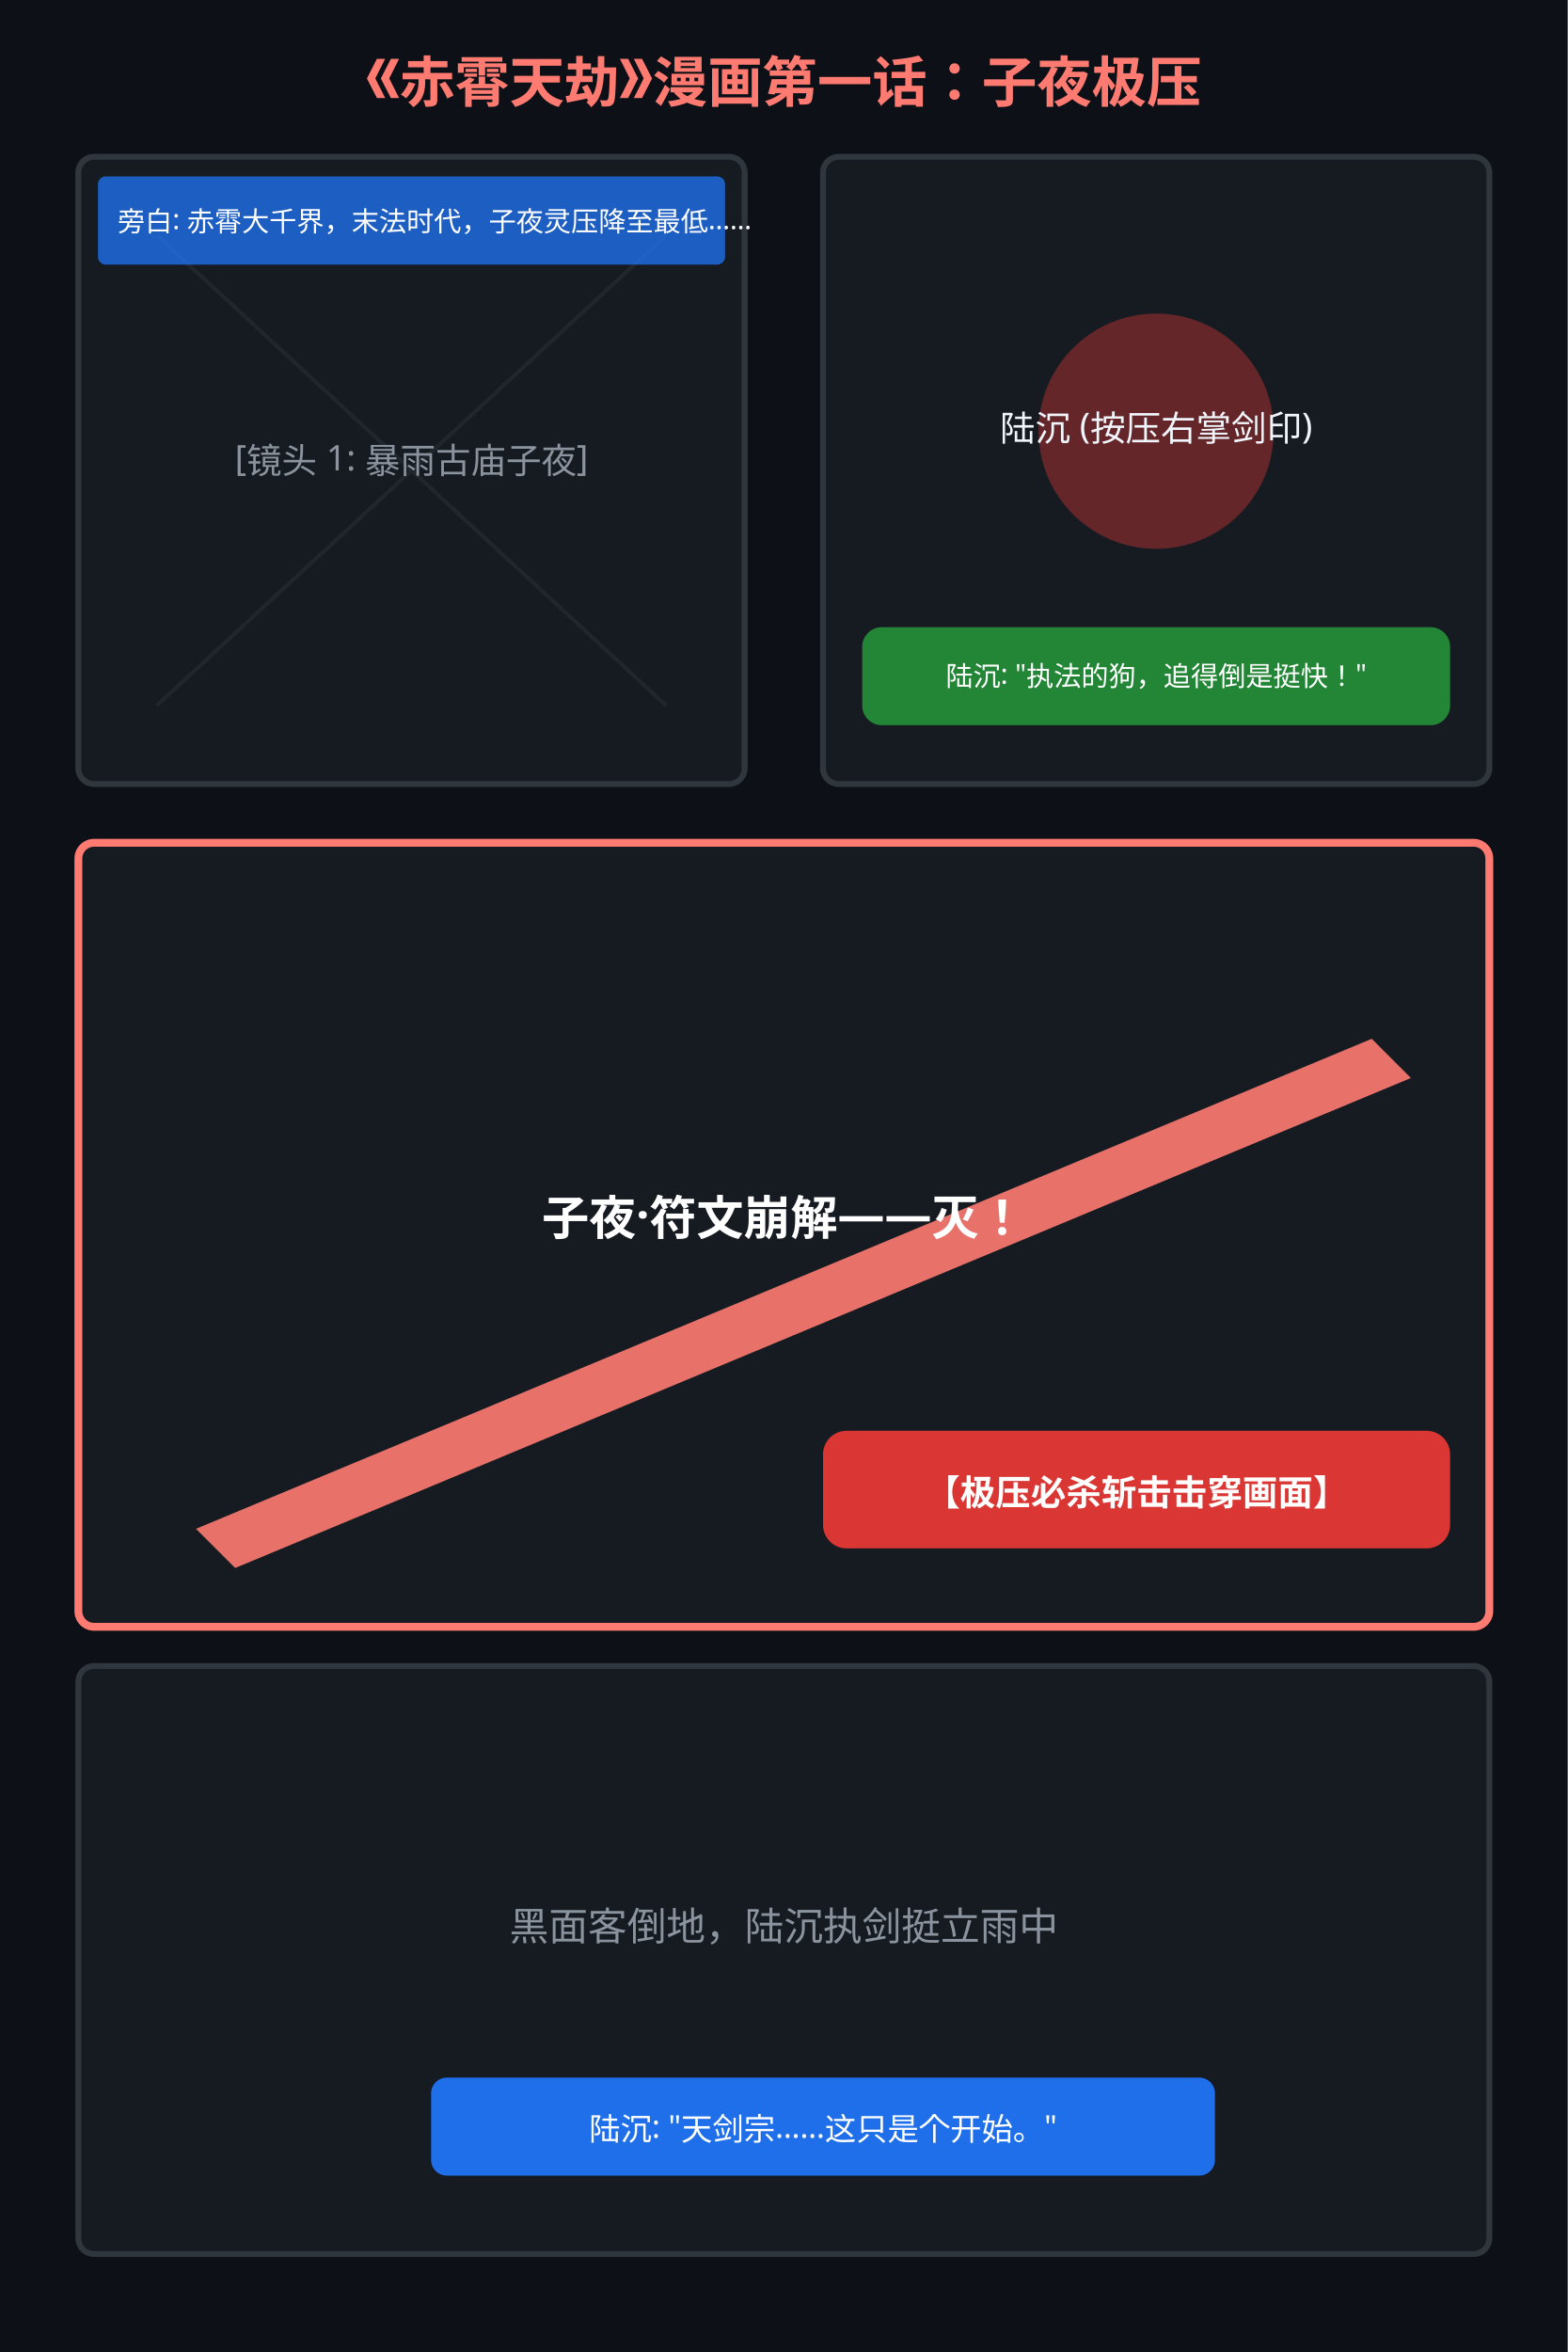
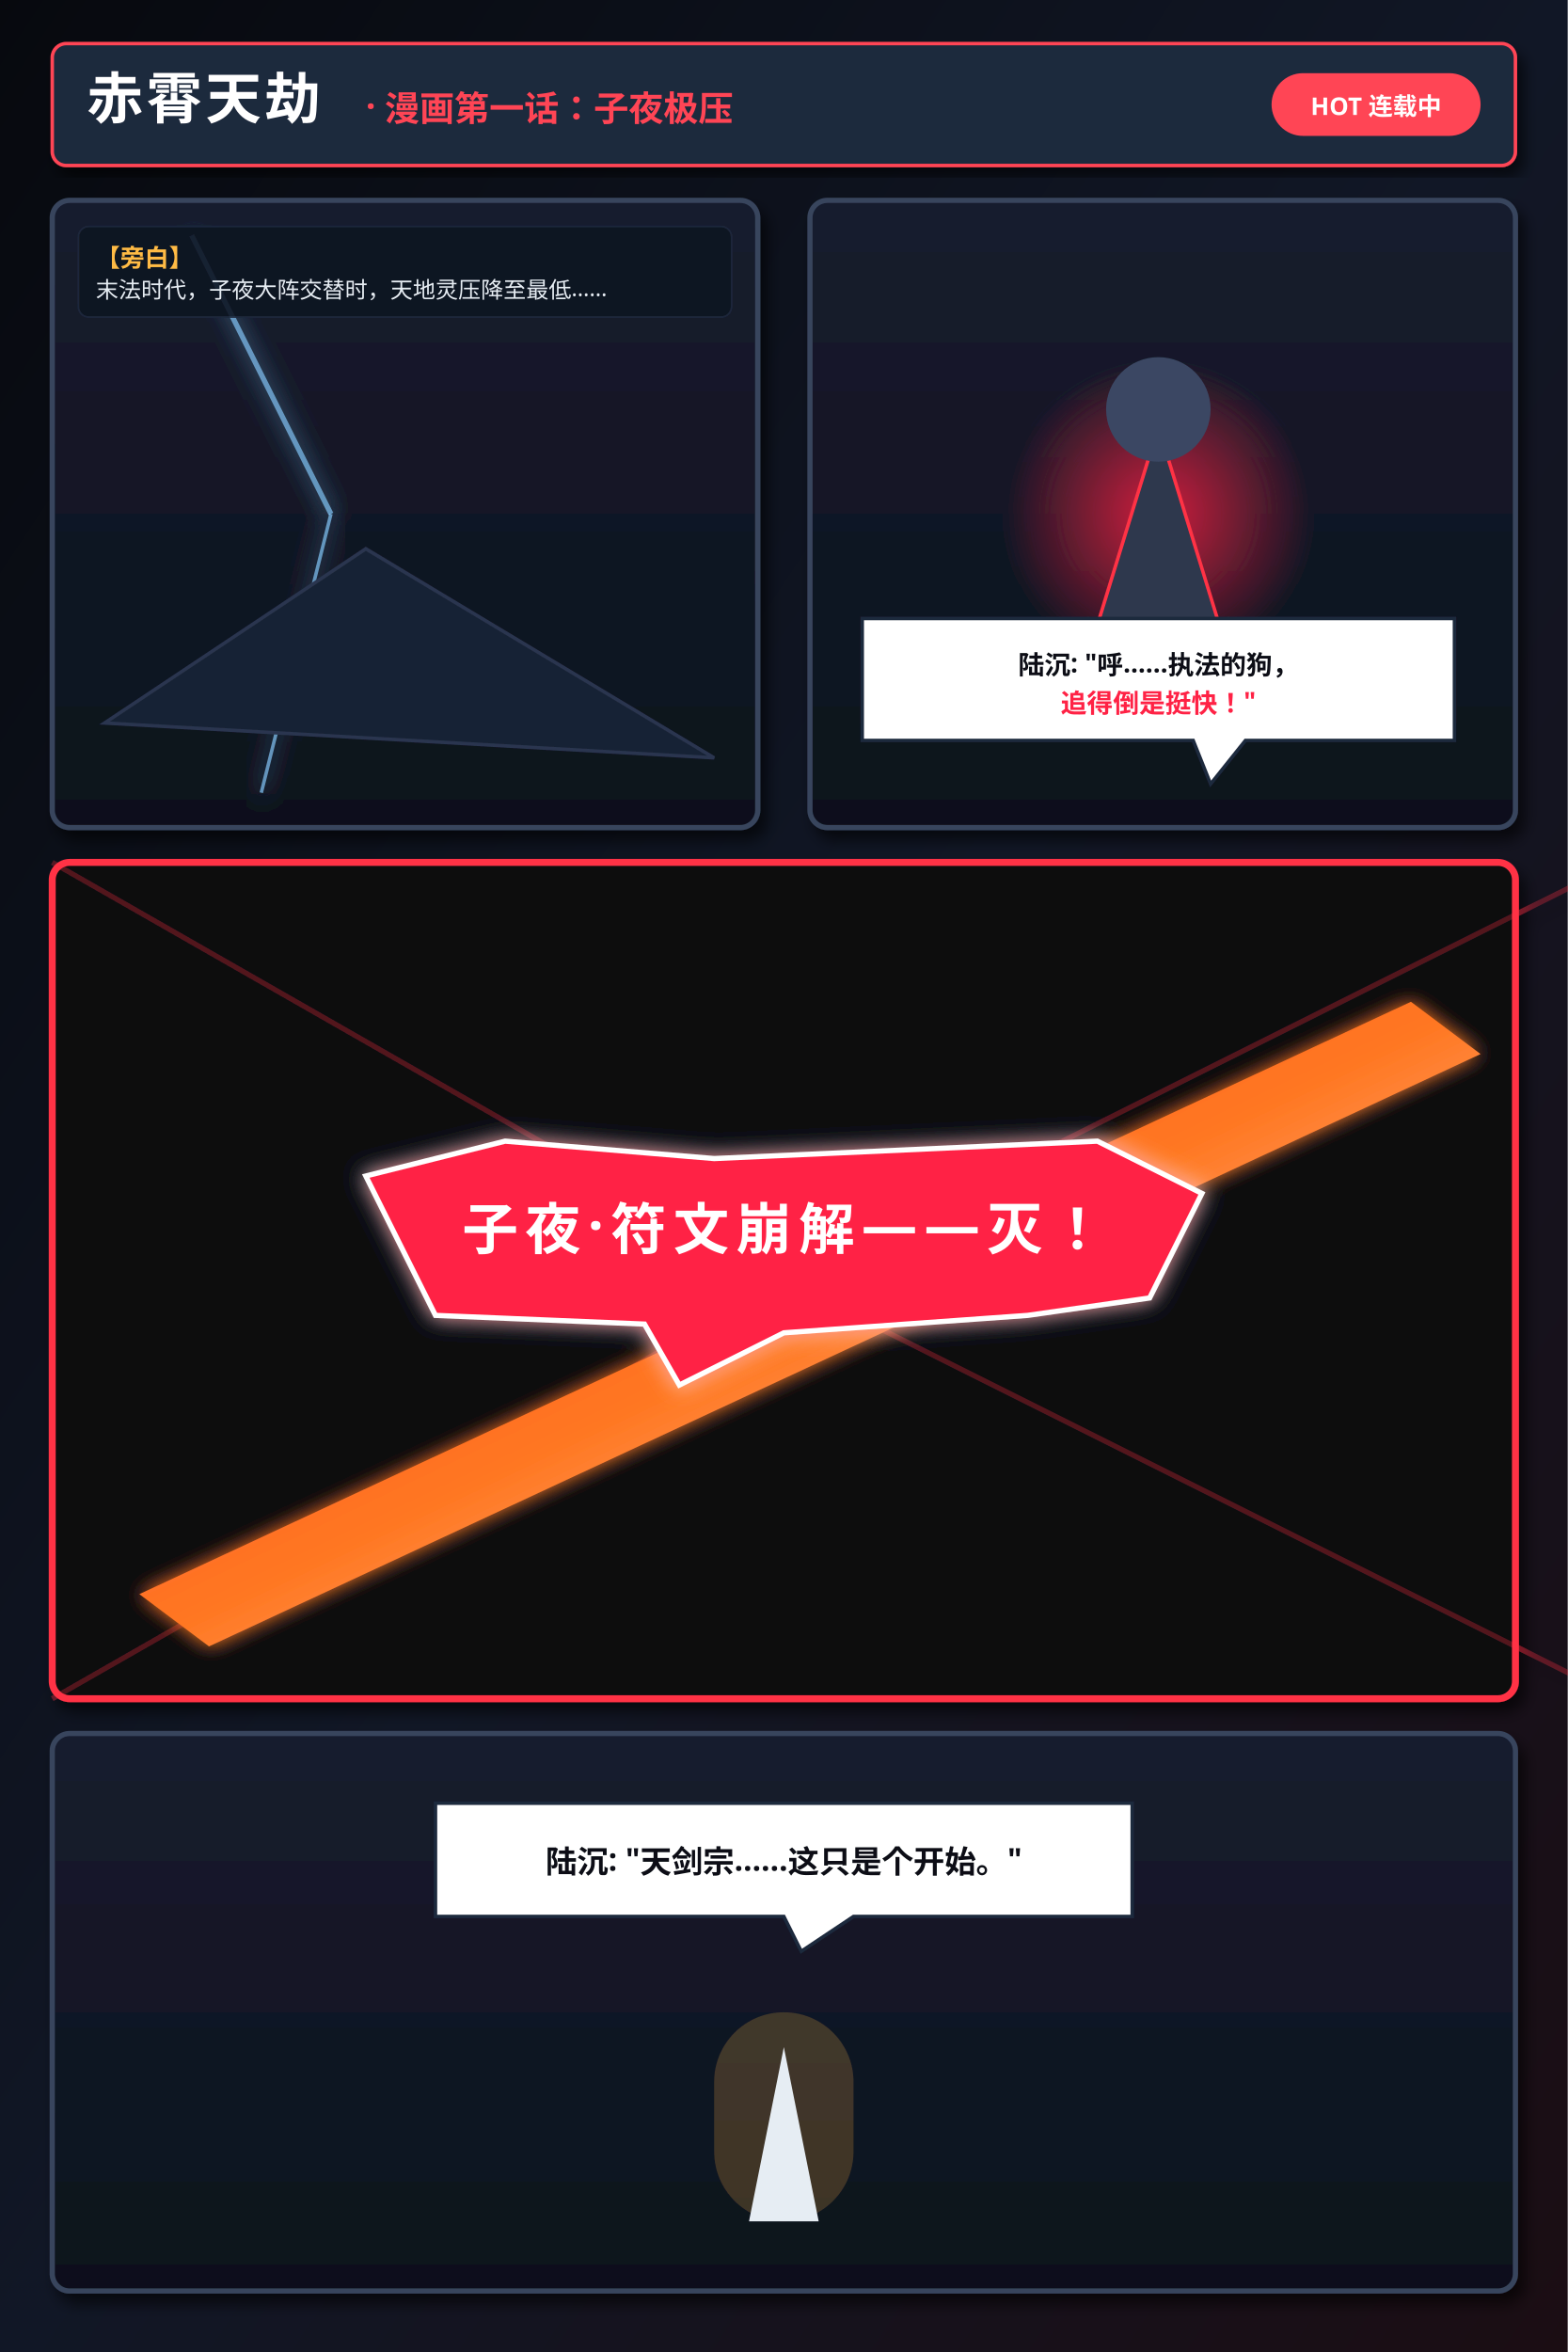
- <svg xmlns="http://www.w3.org/2000/svg" width="800" height="1200" viewBox="0 0 800 1200">
-   <rect width="800" height="1200" fill="#0d1117" />
-   <text x="400" y="50" font-family="sans-serif" font-size="28" font-weight="bold" fill="#ff7b72" text-anchor="middle">《赤霄天劫》漫画第一话：子夜极压</text>
-   <g transform="translate(40, 80)">
-     <rect width="340" height="320" fill="#161b22" stroke="#30363d" stroke-width="3" rx="8" />
-     <path d="M 40 40 L 300 280 M 300 40 L 40 280" stroke="#21262d" stroke-width="2" />
-     <text x="170" y="160" font-family="sans-serif" font-size="18" fill="#8b949e" text-anchor="middle">[镜头 1: 暴雨古庙子夜]</text>
-     <rect x="10" y="10" width="320" height="45" fill="#1f6feb" opacity="0.8" rx="4" />
-     <text x="20" y="38" font-family="sans-serif" font-size="14" fill="#ffffff">旁白: 赤霄大千界，末法时代，子夜灵压降至最低……</text>
+ <svg xmlns="http://www.w3.org/2000/svg" width="900" height="1350" viewBox="0 0 900 1350">
+   <defs>
+     <linearGradient id="bgGrad" x1="0%" y1="0%" x2="100%" y2="100%">
+       <stop offset="0%" stop-color="#07090e" />
+       <stop offset="50%" stop-color="#111726" />
+       <stop offset="100%" stop-color="#1b0d13" />
+     </linearGradient>
+     <linearGradient id="panelGrad" x1="0%" y1="0%" x2="0%" y2="100%">
+       <stop offset="0%" stop-color="#161c2e" />
+       <stop offset="100%" stop-color="#0d111c" />
+     </linearGradient>
+     <linearGradient id="actionSlash" x1="0%" y1="0%" x2="100%" y2="100%">
+       <stop offset="0%" stop-color="#ff3344" />
+       <stop offset="50%" stop-color="#ff7722" />
+       <stop offset="100%" stop-color="#ffffff" />
+     </linearGradient>
+     <radialGradient id="auraGlow" cx="50%" cy="50%" r="50%">
+       <stop offset="0%" stop-color="#ff2244" stop-opacity="0.8" />
+       <stop offset="100%" stop-color="#ff2244" stop-opacity="0" />
+     </radialGradient>
+     <filter id="glow" x="-20%" y="-20%" width="140%" height="140%">
+       <feGaussianBlur stdDeviation="6" result="blur" />
+       <feComposite in="SourceGraphic" in2="blur" operator="over" />
+     </filter>
+     <filter id="shadow" x="-10%" y="-10%" width="120%" height="120%">
+       <feDropShadow dx="4" dy="6" stdDeviation="4" flood-color="#000000" flood-opacity="0.6" />
+     </filter>
+   </defs>
+   <rect width="900" height="1350" fill="url(#bgGrad)" />
+   <g id="title-header" filter="url(#shadow)">
+     <rect x="30" y="25" width="840" height="70" fill="#1f293d" stroke="#ff4455" stroke-width="2" rx="8" />
+     <text x="50" y="68" font-family="'Microsoft YaHei', sans-serif" font-size="32" font-weight="900" fill="#ffffff" letter-spacing="2">赤霄天劫</text>
+     <text x="210" y="68" font-family="'Microsoft YaHei', sans-serif" font-size="20" font-weight="bold" fill="#ff4455">· 漫画第一话：子夜极压</text>
+     <rect x="730" y="42" width="120" height="36" fill="#ff4455" rx="18" />
+     <text x="790" y="66" font-family="sans-serif" font-size="14" font-weight="bold" fill="#ffffff" text-anchor="middle">HOT 连载中</text>
  </g>
-   <g transform="translate(420, 80)">
-     <rect width="340" height="320" fill="#161b22" stroke="#30363d" stroke-width="3" rx="8" />
-     <circle cx="170" cy="140" r="60" fill="#da3633" opacity="0.4" />
-     <text x="170" y="145" font-family="sans-serif" font-size="18" fill="#f0f6fc" text-anchor="middle">陆沉 (按压右掌剑印)</text>
-     <rect x="20" y="240" width="300" height="50" fill="#238636" rx="10" />
-     <text x="170" y="270" font-family="sans-serif" font-size="14" fill="#ffffff" text-anchor="middle">陆沉: "执法的狗，追得倒是挺快！"</text>
+   <g id="panel-1" transform="translate(30, 115)" filter="url(#shadow)">
+     <rect width="405" height="360" fill="url(#panelGrad)" stroke="#38445d" stroke-width="3" rx="10" />
+     <line x1="80" y1="20" x2="160" y2="180" stroke="#88ccff" stroke-width="3" opacity="0.7" filter="url(#glow)" />
+     <line x1="160" y1="180" x2="120" y2="340" stroke="#88ccff" stroke-width="2" opacity="0.7" filter="url(#glow)" />
+     <path d="M 30 300 L 180 200 L 380 320 Z" fill="#182234" stroke="#2a364f" stroke-width="2" />
+     <rect x="15" y="15" width="375" height="52" fill="#0d1320" opacity="0.9" stroke="#1f293d" rx="6" />
+     <text x="25" y="38" font-family="'Microsoft YaHei', sans-serif" font-size="14" font-weight="bold" fill="#ffbb44">【旁白】</text>
+     <text x="25" y="56" font-family="'Microsoft YaHei', sans-serif" font-size="13" fill="#e6edf3">末法时代，子夜大阵交替时，天地灵压降至最低……</text>
  </g>
-   <g transform="translate(40, 430)">
-     <rect width="720" height="400" fill="#161b22" stroke="#ff7b72" stroke-width="4" rx="8" />
-     <polygon points="60,350 660,100 680,120 80,370" fill="#ff7b72" opacity="0.9" />
-     <text x="360" y="200" font-family="sans-serif" font-size="24" font-weight="bold" fill="#ffffff" text-anchor="middle">子夜·符文崩解——灭！</text>
-     <rect x="380" y="300" width="320" height="60" fill="#da3633" rx="12" />
-     <text x="540" y="338" font-family="sans-serif" font-size="18" font-weight="bold" fill="#ffffff" text-anchor="middle">【极压必杀斩击击穿画面】</text>
+   <g id="panel-2" transform="translate(465, 115)" filter="url(#shadow)">
+     <rect width="405" height="360" fill="url(#panelGrad)" stroke="#38445d" stroke-width="3" rx="10" />
+     <circle cx="200" cy="180" r="90" fill="url(#auraGlow)" />
+     <path d="M 160 260 L 200 130 L 240 260 Z" fill="#2d374d" stroke="#ff3344" stroke-width="2" />
+     <circle cx="200" cy="120" r="30" fill="#3a4763" />
+     <g transform="translate(30, 240)">
+       <path d="M 0 0 L 340 0 L 340 70 L 220 70 L 200 95 L 190 70 L 0 70 Z" fill="#ffffff" stroke="#1f293d" stroke-width="2" />
+       <text x="170" y="32" font-family="'Microsoft YaHei', sans-serif" font-size="15" font-weight="bold" fill="#0d1117" text-anchor="middle">陆沉: "呼……执法的狗，</text>
+       <text x="170" y="54" font-family="'Microsoft YaHei', sans-serif" font-size="15" font-weight="bold" fill="#ff2244" text-anchor="middle">追得倒是挺快！"</text>
+     </g>
  </g>
-   <g transform="translate(40, 850)">
-     <rect width="720" height="300" fill="#161b22" stroke="#30363d" stroke-width="3" rx="8" />
-     <text x="360" y="140" font-family="sans-serif" font-size="20" fill="#8b949e" text-anchor="middle">黑面客倒地，陆沉执剑挺立雨中</text>
-     <rect x="180" y="210" width="400" height="50" fill="#1f6feb" rx="8" />
-     <text x="380" y="242" font-family="sans-serif" font-size="16" fill="#ffffff" text-anchor="middle">陆沉: "天剑宗……这只是个开始。"</text>
+   <g id="panel-5" transform="translate(30, 495)" filter="url(#shadow)">
+     <rect width="840" height="480" fill="#090a10" stroke="#ff3344" stroke-width="4" rx="10" />
+     <g opacity="0.3">
+       <line x1="420" y1="240" x2="0" y2="0" stroke="#ff3344" stroke-width="3" />
+       <line x1="420" y1="240" x2="900" y2="0" stroke="#ff3344" stroke-width="3" />
+       <line x1="420" y1="240" x2="0" y2="480" stroke="#ff3344" stroke-width="3" />
+       <line x1="420" y1="240" x2="900" y2="480" stroke="#ff3344" stroke-width="3" />
+     </g>
+     <polygon points="50,420 780,80 820,110 90,450" fill="url(#actionSlash)" filter="url(#glow)" />
+     <g transform="translate(180, 160)">
+       <polygon points="0,20 80,0 200,10 420,0 480,30 450,90 380,100 240,110 180,140 160,105 40,100" fill="#ff2244" stroke="#ffffff" stroke-width="3" filter="url(#glow)" />
+       <text x="240" y="62" font-family="'Microsoft YaHei', sans-serif" font-size="32" font-weight="900" fill="#ffffff" text-anchor="middle" letter-spacing="4">子夜·符文崩解——灭！</text>
+     </g>
+   </g>
+   <g id="panel-6" transform="translate(30, 995)" filter="url(#shadow)">
+     <rect width="840" height="320" fill="url(#panelGrad)" stroke="#38445d" stroke-width="3" rx="10" />
+     <rect x="380" y="160" width="80" height="120" fill="#ffbb44" opacity="0.2" rx="40" />
+     <path d="M 400 280 L 420 180 L 440 280 Z" fill="#e6edf3" />
+     <g transform="translate(220, 40)">
+       <path d="M 0 0 L 400 0 L 400 65 L 240 65 L 210 85 L 200 65 L 0 65 Z" fill="#ffffff" stroke="#1f293d" stroke-width="2" />
+       <text x="200" y="40" font-family="'Microsoft YaHei', sans-serif" font-size="18" font-weight="bold" fill="#0d1117" text-anchor="middle">陆沉: "天剑宗……这只是个开始。"</text>
+     </g>
  </g>
</svg>
